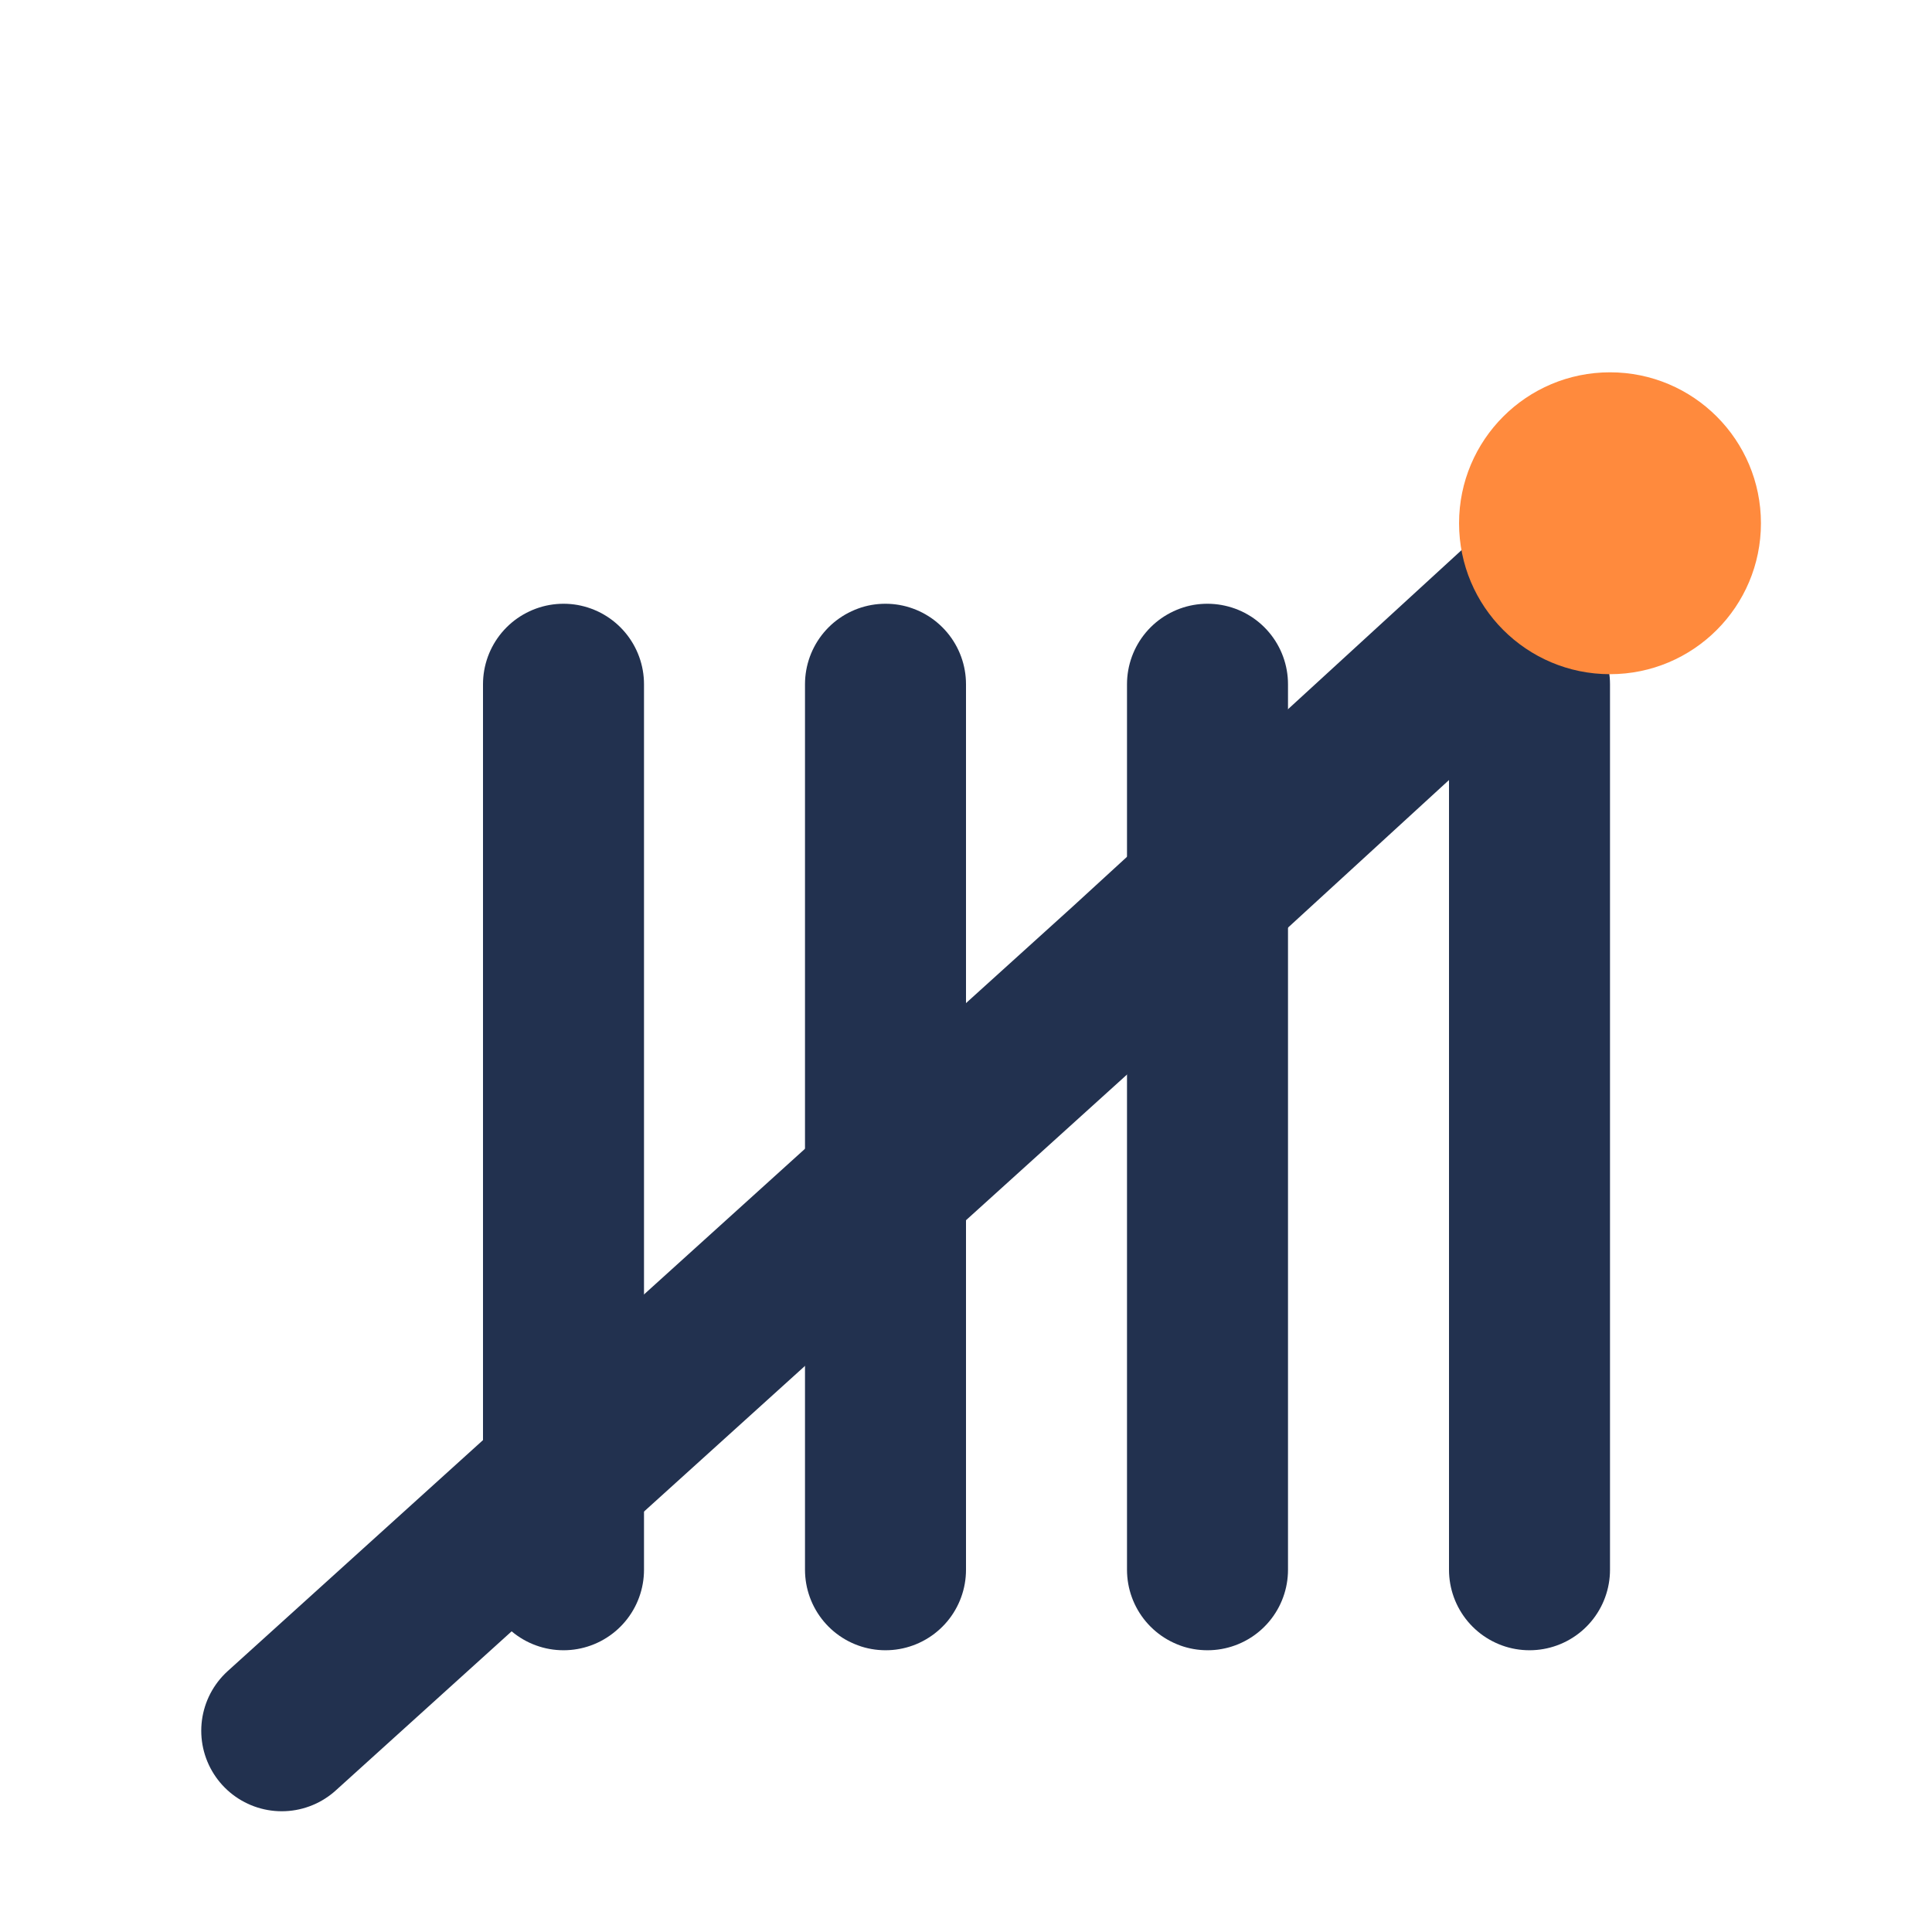
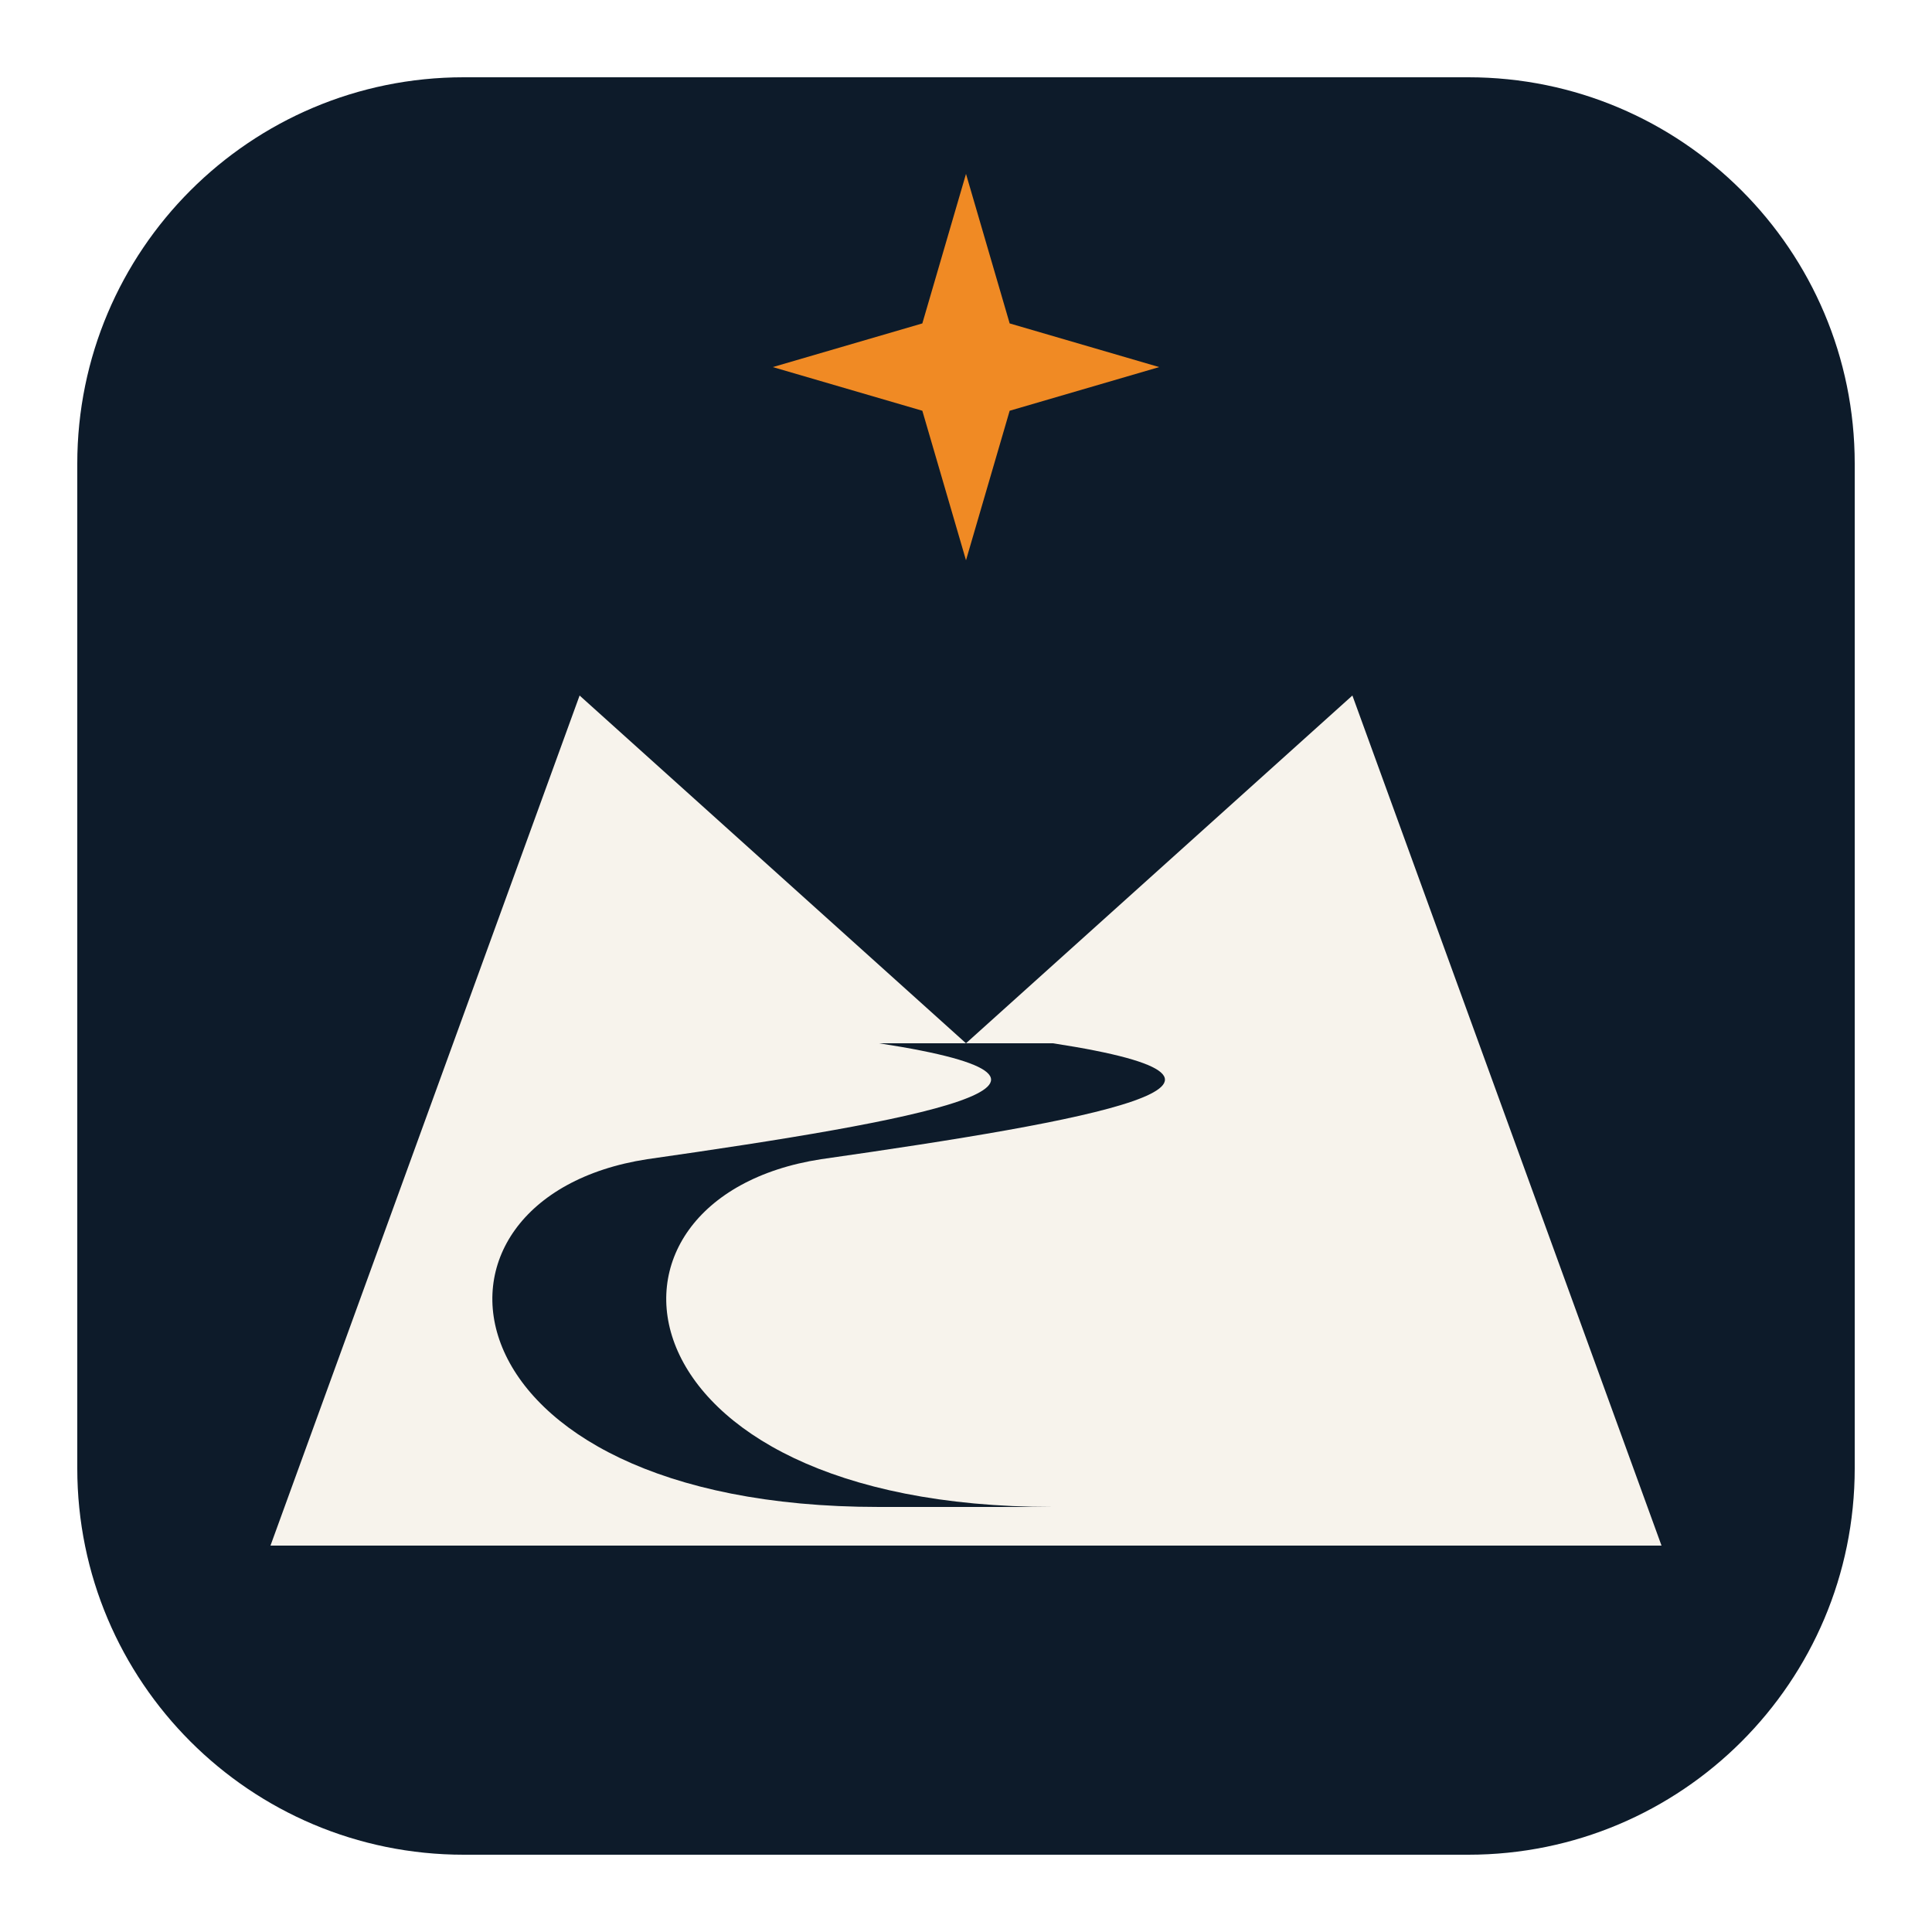
- <svg xmlns="http://www.w3.org/2000/svg" viewBox="0 0 96 96" role="img" aria-label="Maggie's Trail logo: four tally strokes with a fifth stroke rising as a trail to a summit dot">
-   <g stroke="#22314F" stroke-width="8" stroke-linecap="round" fill="none">
-     <line x1="28" y1="34" x2="28" y2="78" />
-     <line x1="44" y1="34" x2="44" y2="78" />
-     <line x1="60" y1="34" x2="60" y2="78" />
-     <line x1="76" y1="34" x2="76" y2="78" />
-     <polyline points="14,86 56,48 80,26" stroke-linejoin="round" />
-   </g>
-   <circle cx="80" cy="26" r="7.5" fill="#FF8A3D" />
+ <svg xmlns="http://www.w3.org/2000/svg" viewBox="0 0 100 100" role="img" aria-label="Maggie's Trail mark: twin mountain peaks with a winding trail and a summit star">
+   <rect x="4" y="4" width="92" height="92" rx="20" fill="#0D1B2A" />
+   <path d="M14,80 L30,36 L50,54 L70,36 L86,80 Z" fill="#F7F3EC" />
+   <path d="M45.50,78.00 C22.50,78.00 20.50,62.00 33.50,60.00 C47.50,58.00 58.50,56.00 45.50,54.00 L54.50,54.00 C67.50,56.00 56.50,58.00 42.50,60.00 C29.50,62.00 31.50,78.00 54.50,78.00 Z" fill="#0D1B2A" />
+   <path d="M50,9 L52.26,16.74 L60,19 L52.26,21.26 L50,29 L47.74,21.26 L40,19 L47.74,16.74 Z" fill="#F08A24" />
</svg>
